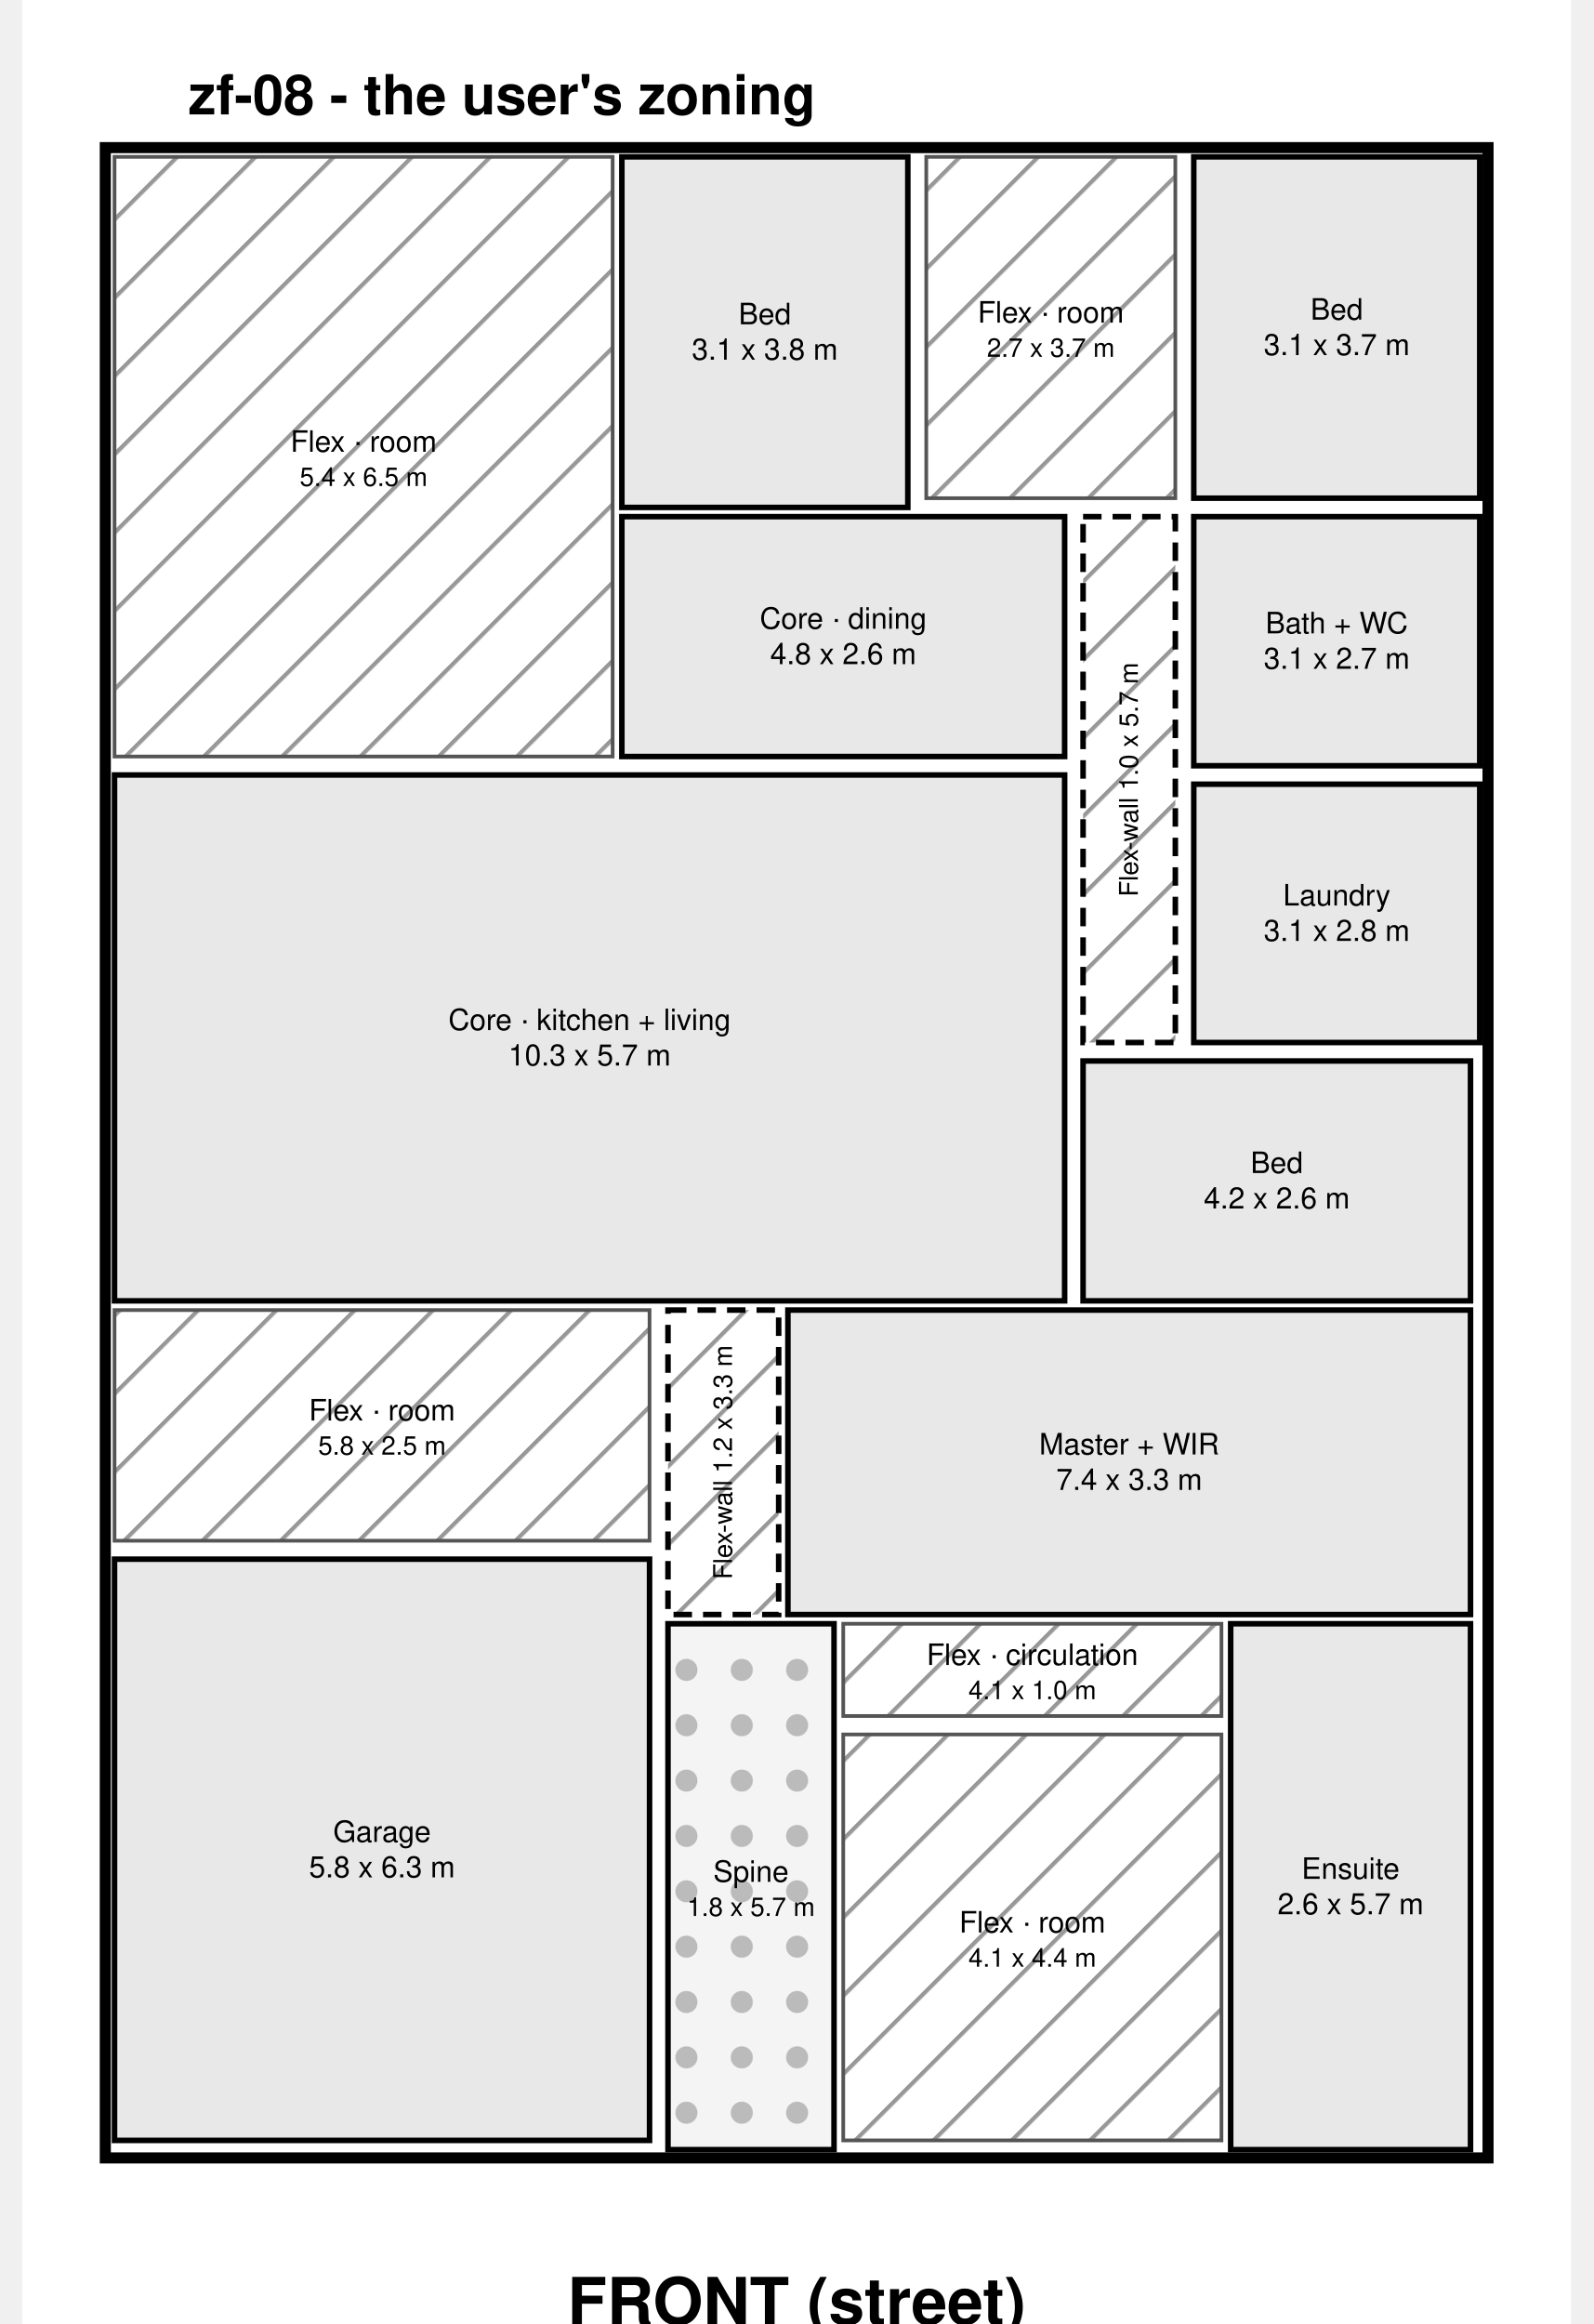
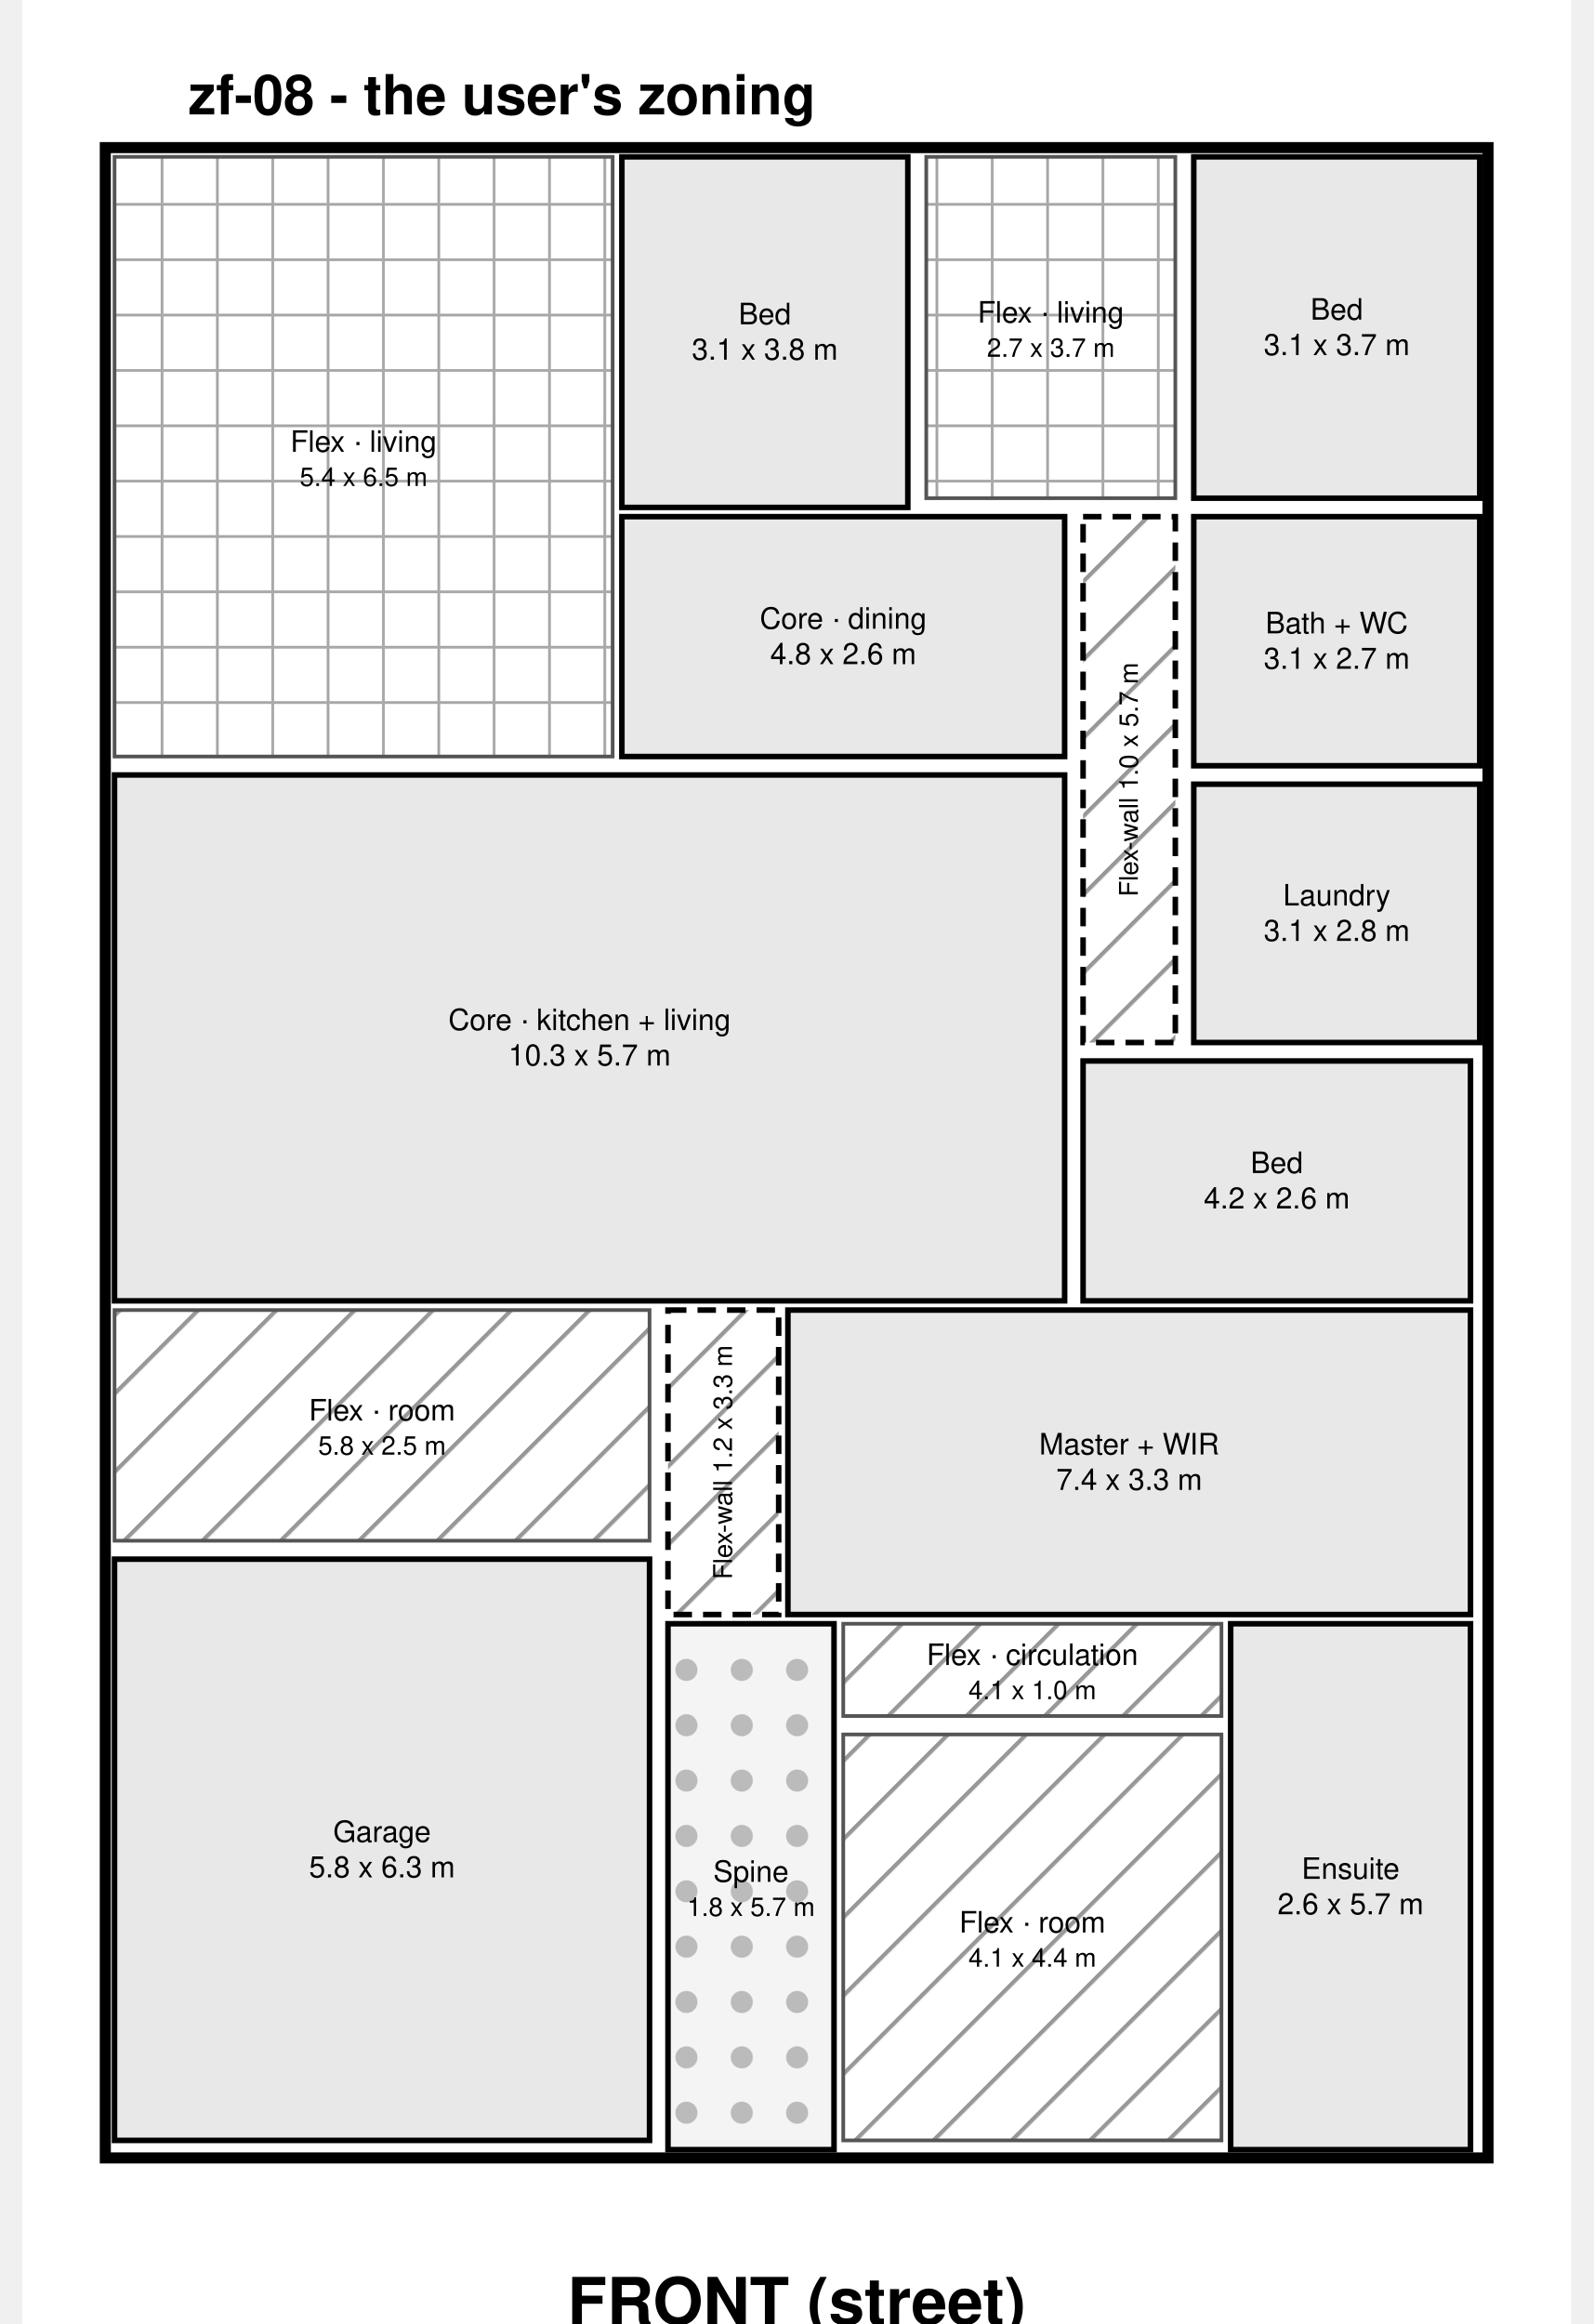
<svg xmlns="http://www.w3.org/2000/svg" width="840" height="1225" viewBox="-900 -1600 16790 25190" font-family="Helvetica, Arial, sans-serif" fill="#000">
  <defs>
    <pattern id="hatch" width="600" height="600" patternUnits="userSpaceOnUse" patternTransform="rotate(45)">
      <rect width="600" height="600" fill="#ffffff" />
      <line x1="0" y1="0" x2="0" y2="600" stroke="#999" stroke-width="90" />
    </pattern>
    <pattern id="hatch2" width="500" height="500" patternUnits="userSpaceOnUse" patternTransform="rotate(-45)">
      <rect width="500" height="500" fill="#ffffff" />
      <line x1="0" y1="0" x2="0" y2="500" stroke="#666" stroke-width="70" />
    </pattern>
+     <pattern id="hatch3" width="600" height="600" patternUnits="userSpaceOnUse">
+       <rect width="600" height="600" fill="#ffffff" />
+       <line x1="0" y1="0" x2="0" y2="600" stroke="#aaa" stroke-width="60" />
+       <line x1="0" y1="0" x2="600" y2="0" stroke="#aaa" stroke-width="60" />
+     </pattern>
    <pattern id="dots" width="600" height="600" patternUnits="userSpaceOnUse">
      <rect width="600" height="600" fill="#f4f4f4" />
      <circle cx="300" cy="300" r="120" fill="#bbb" />
    </pattern>
  </defs>
  <rect x="-900" y="-1600" width="16790" height="25190" fill="#ffffff" />
  <text x="900" y="-360" font-size="600" font-weight="bold">zf-08 - the user's zoning</text>
  <g>
-     <rect x="100" y="100" width="5400" height="6500" fill="url(#hatch)" stroke="#555" stroke-width="40" />
-     <text x="2800" y="3190" font-size="320" text-anchor="middle" dominant-baseline="middle">Flex · room</text>
+     <rect x="100" y="100" width="5400" height="6500" fill="url(#hatch3)" stroke="#555" stroke-width="40" />
+     <text x="2800" y="3190" font-size="320" text-anchor="middle" dominant-baseline="middle">Flex · living</text>
    <text x="2800" y="3574" font-size="280" text-anchor="middle" dominant-baseline="middle">5.4 x 6.5 m</text>
  </g>
  <g>
-     <rect x="8900" y="100" width="2700" height="3700" fill="url(#hatch)" stroke="#555" stroke-width="40" />
-     <text x="10250" y="1790" font-size="320" text-anchor="middle" dominant-baseline="middle">Flex · room</text>
+     <rect x="8900" y="100" width="2700" height="3700" fill="url(#hatch3)" stroke="#555" stroke-width="40" />
+     <text x="10250" y="1790" font-size="320" text-anchor="middle" dominant-baseline="middle">Flex · living</text>
    <text x="10250" y="2174" font-size="280" text-anchor="middle" dominant-baseline="middle">2.7 x 3.7 m</text>
  </g>
  <g>
    <rect x="100" y="12600" width="5800" height="2500" fill="url(#hatch)" stroke="#555" stroke-width="40" />
    <text x="3000" y="13690" font-size="320" text-anchor="middle" dominant-baseline="middle">Flex · room</text>
    <text x="3000" y="14074" font-size="280" text-anchor="middle" dominant-baseline="middle">5.8 x 2.5 m</text>
  </g>
  <g>
    <rect x="8000" y="16000" width="4100" height="1000" fill="url(#hatch)" stroke="#555" stroke-width="40" />
    <text x="10050" y="16340" font-size="320" text-anchor="middle" dominant-baseline="middle">Flex · circulation</text>
    <text x="10050" y="16724" font-size="280" text-anchor="middle" dominant-baseline="middle">4.1 x 1.0 m</text>
  </g>
  <g>
    <rect x="8000" y="17200" width="4100" height="4400" fill="url(#hatch)" stroke="#555" stroke-width="40" />
    <text x="10050" y="19240" font-size="320" text-anchor="middle" dominant-baseline="middle">Flex · room</text>
    <text x="10050" y="19624" font-size="280" text-anchor="middle" dominant-baseline="middle">4.1 x 4.4 m</text>
  </g>
  <g>
    <rect x="5600" y="100" width="3100" height="3800" fill="#e8e8e8" stroke="#000" stroke-width="60" />
    <text x="7150" y="1808" font-size="320" text-anchor="middle" dominant-baseline="middle">Bed</text>
    <text x="7150" y="2192" font-size="320" text-anchor="middle" dominant-baseline="middle">3.1 x 3.8 m</text>
  </g>
  <g>
    <rect x="11800" y="100" width="3100" height="3700" fill="#e8e8e8" stroke="#000" stroke-width="60" />
    <text x="13350" y="1758" font-size="320" text-anchor="middle" dominant-baseline="middle">Bed</text>
    <text x="13350" y="2142" font-size="320" text-anchor="middle" dominant-baseline="middle">3.1 x 3.7 m</text>
  </g>
  <g>
    <rect x="5600" y="4000" width="4800" height="2600" fill="#e8e8e8" stroke="#000" stroke-width="60" />
    <text x="8000" y="5108" font-size="320" text-anchor="middle" dominant-baseline="middle">Core · dining</text>
    <text x="8000" y="5492" font-size="320" text-anchor="middle" dominant-baseline="middle">4.8 x 2.6 m</text>
  </g>
  <g>
    <rect x="10600" y="4000" width="1000" height="5700" fill="url(#hatch)" stroke="#000" stroke-width="60" stroke-dasharray="200 120" />
    <text transform="translate(11100 6850) rotate(-90)" font-size="280" text-anchor="middle" dominant-baseline="middle">Flex-wall 1.0 x 5.7 m</text>
  </g>
  <g>
    <rect x="11800" y="4000" width="3100" height="2700" fill="#e8e8e8" stroke="#000" stroke-width="60" />
    <text x="13350" y="5158" font-size="320" text-anchor="middle" dominant-baseline="middle">Bath + WC</text>
    <text x="13350" y="5542" font-size="320" text-anchor="middle" dominant-baseline="middle">3.1 x 2.7 m</text>
  </g>
  <g>
    <rect x="100" y="6800" width="10300" height="5700" fill="#e8e8e8" stroke="#000" stroke-width="60" />
    <text x="5250" y="9458" font-size="320" text-anchor="middle" dominant-baseline="middle">Core · kitchen + living</text>
    <text x="5250" y="9842" font-size="320" text-anchor="middle" dominant-baseline="middle">10.3 x 5.7 m</text>
  </g>
  <g>
    <rect x="11800" y="6900" width="3100" height="2800" fill="#e8e8e8" stroke="#000" stroke-width="60" />
    <text x="13350" y="8108" font-size="320" text-anchor="middle" dominant-baseline="middle">Laundry</text>
    <text x="13350" y="8492" font-size="320" text-anchor="middle" dominant-baseline="middle">3.1 x 2.8 m</text>
  </g>
  <g>
    <rect x="10600" y="9900" width="4200" height="2600" fill="#e8e8e8" stroke="#000" stroke-width="60" />
    <text x="12700" y="11008" font-size="320" text-anchor="middle" dominant-baseline="middle">Bed</text>
    <text x="12700" y="11392" font-size="320" text-anchor="middle" dominant-baseline="middle">4.2 x 2.6 m</text>
  </g>
  <g>
    <rect x="6100" y="12600" width="1200" height="3300" fill="url(#hatch)" stroke="#000" stroke-width="60" stroke-dasharray="200 120" />
    <text transform="translate(6700 14250) rotate(-90)" font-size="280" text-anchor="middle" dominant-baseline="middle">Flex-wall 1.2 x 3.3 m</text>
  </g>
  <g>
    <rect x="7400" y="12600" width="7400" height="3300" fill="#e8e8e8" stroke="#000" stroke-width="60" />
    <text x="11100" y="14058" font-size="320" text-anchor="middle" dominant-baseline="middle">Master + WIR</text>
    <text x="11100" y="14442" font-size="320" text-anchor="middle" dominant-baseline="middle">7.4 x 3.3 m</text>
  </g>
  <g>
    <rect x="100" y="15300" width="5800" height="6300" fill="#e8e8e8" stroke="#000" stroke-width="60" />
    <text x="3000" y="18258" font-size="320" text-anchor="middle" dominant-baseline="middle">Garage</text>
    <text x="3000" y="18642" font-size="320" text-anchor="middle" dominant-baseline="middle">5.8 x 6.3 m</text>
  </g>
  <g>
    <rect x="12200" y="16000" width="2600" height="5700" fill="#e8e8e8" stroke="#000" stroke-width="60" />
    <text x="13500" y="18658" font-size="320" text-anchor="middle" dominant-baseline="middle">Ensuite</text>
    <text x="13500" y="19042" font-size="320" text-anchor="middle" dominant-baseline="middle">2.6 x 5.7 m</text>
  </g>
  <g>
    <rect x="6100" y="16000" width="1800" height="5700" fill="url(#dots)" stroke="#000" stroke-width="60" />
    <text x="7000" y="18690" font-size="320" text-anchor="middle" dominant-baseline="middle">Spine</text>
    <text x="7000" y="19074" font-size="280" text-anchor="middle" dominant-baseline="middle">1.8 x 5.7 m</text>
  </g>
  <rect x="0" y="0" width="14990" height="21790" fill="none" stroke="#000" stroke-width="120" />
  <text x="7495" y="23590" font-size="700" text-anchor="middle" font-weight="bold">FRONT (street)</text>
</svg>
